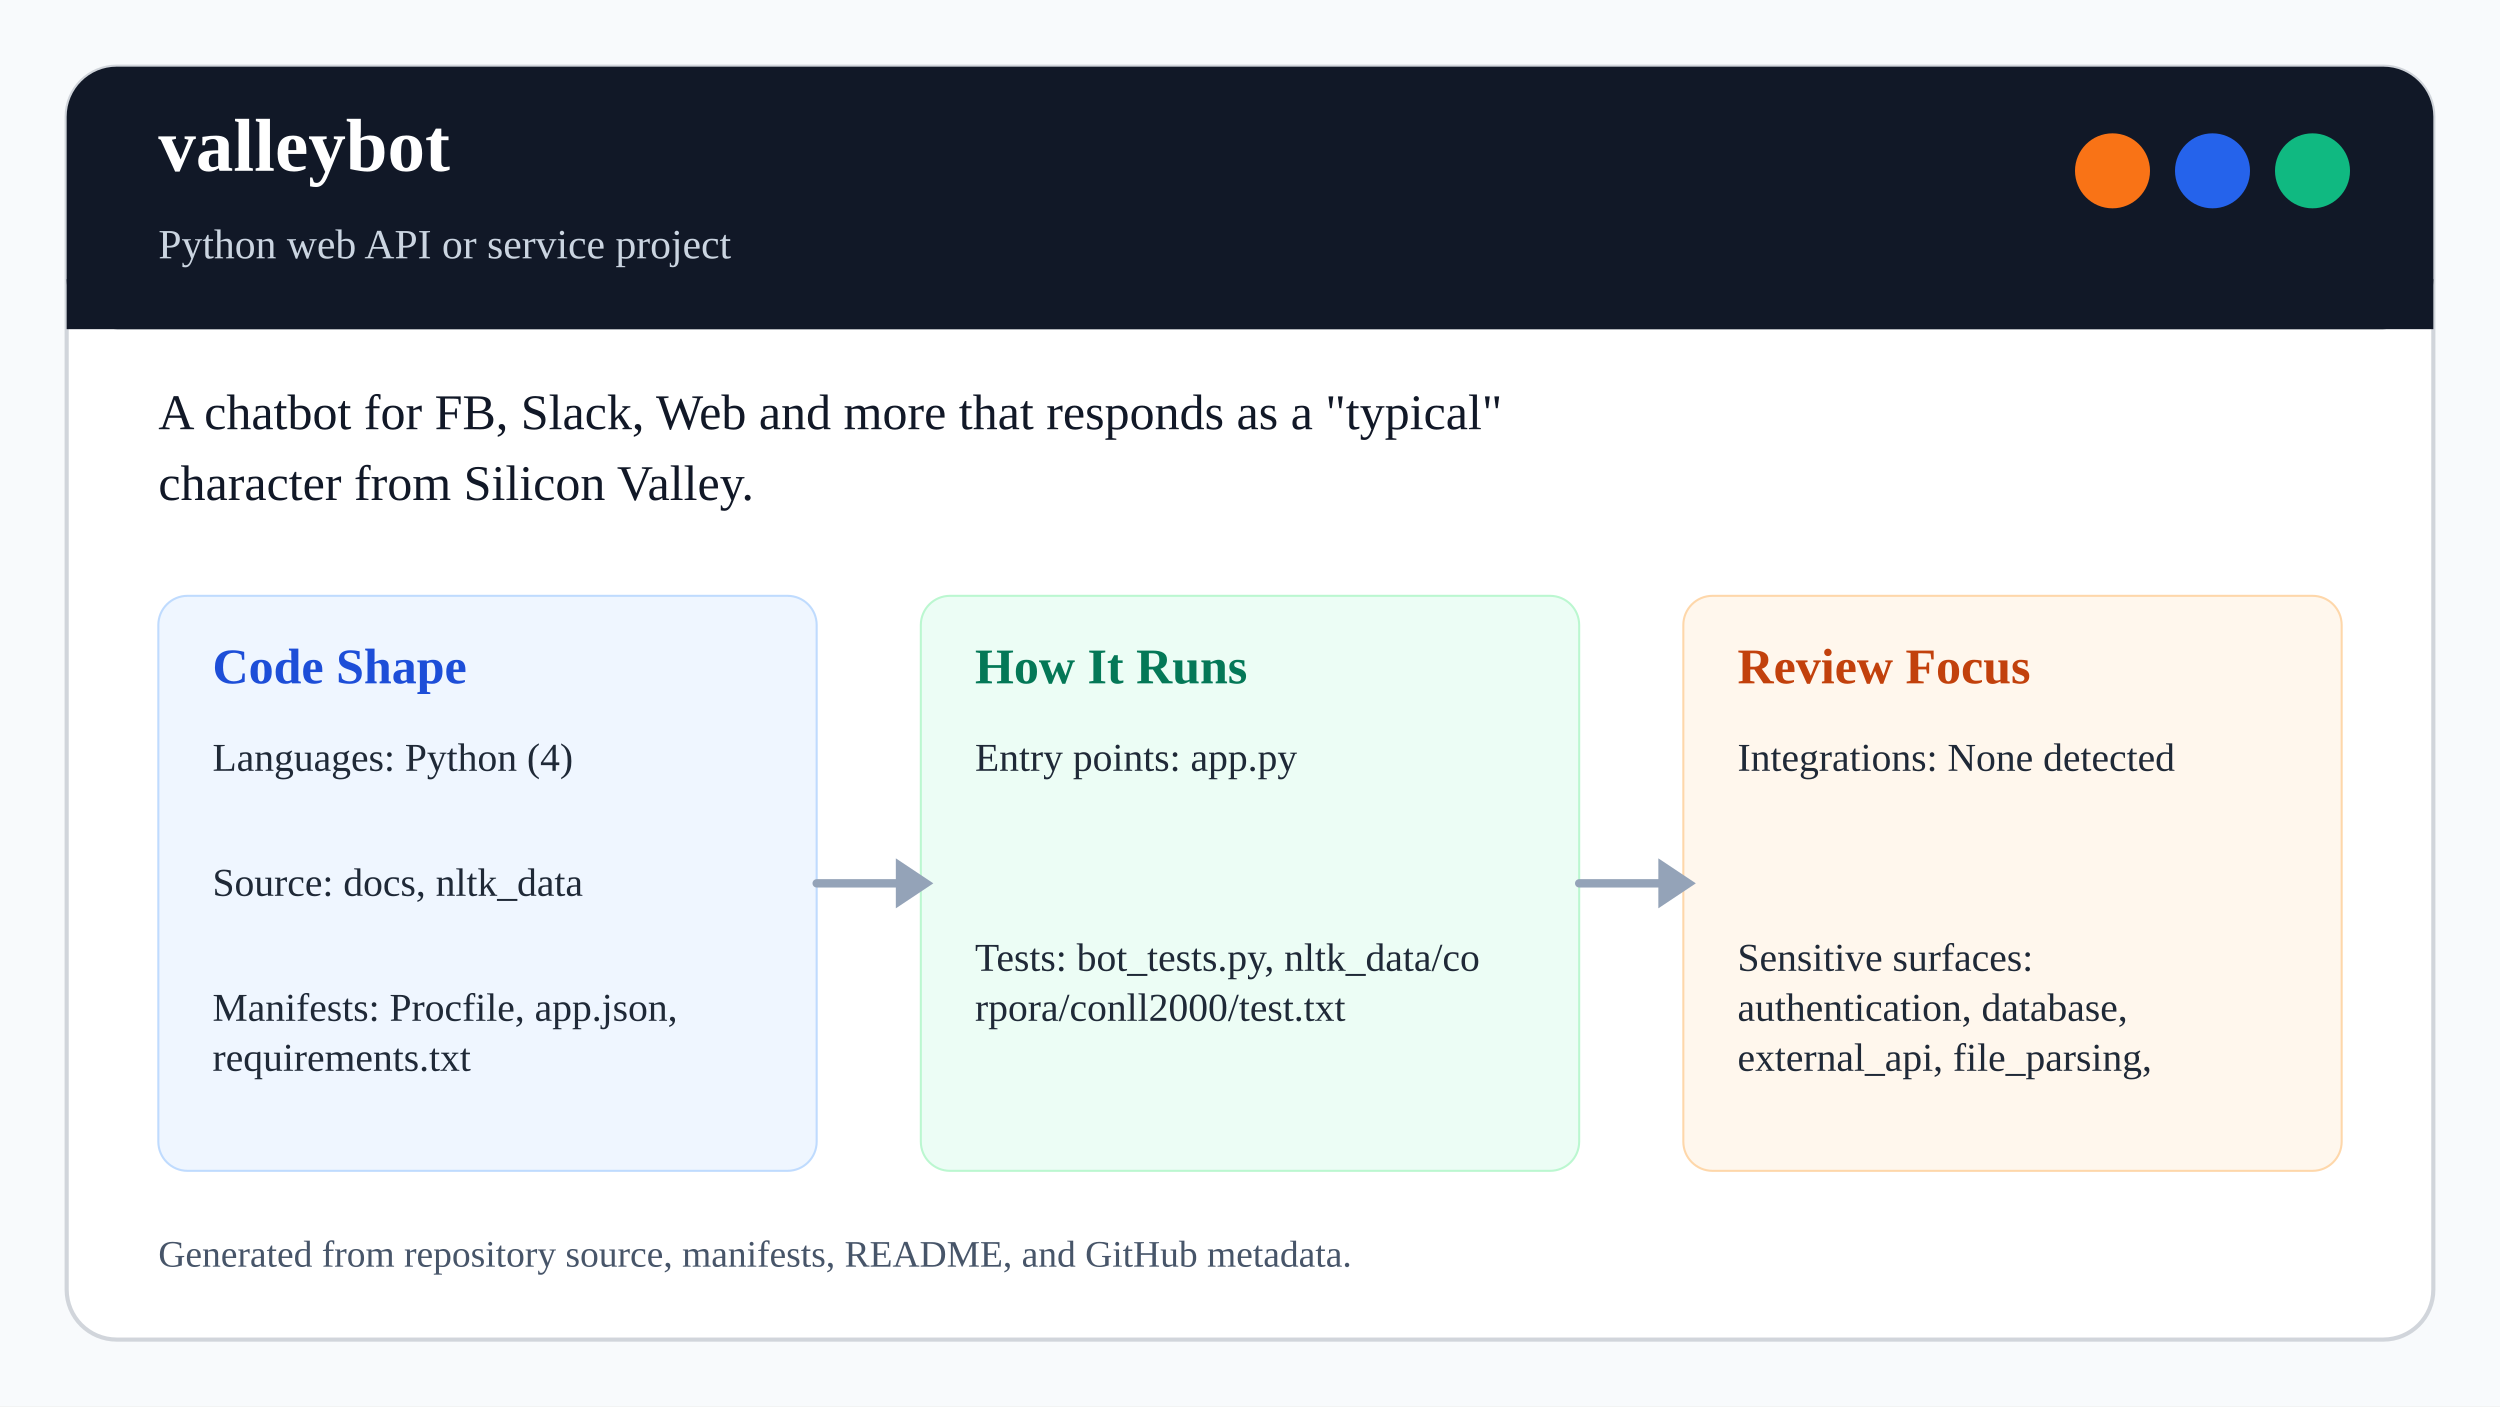
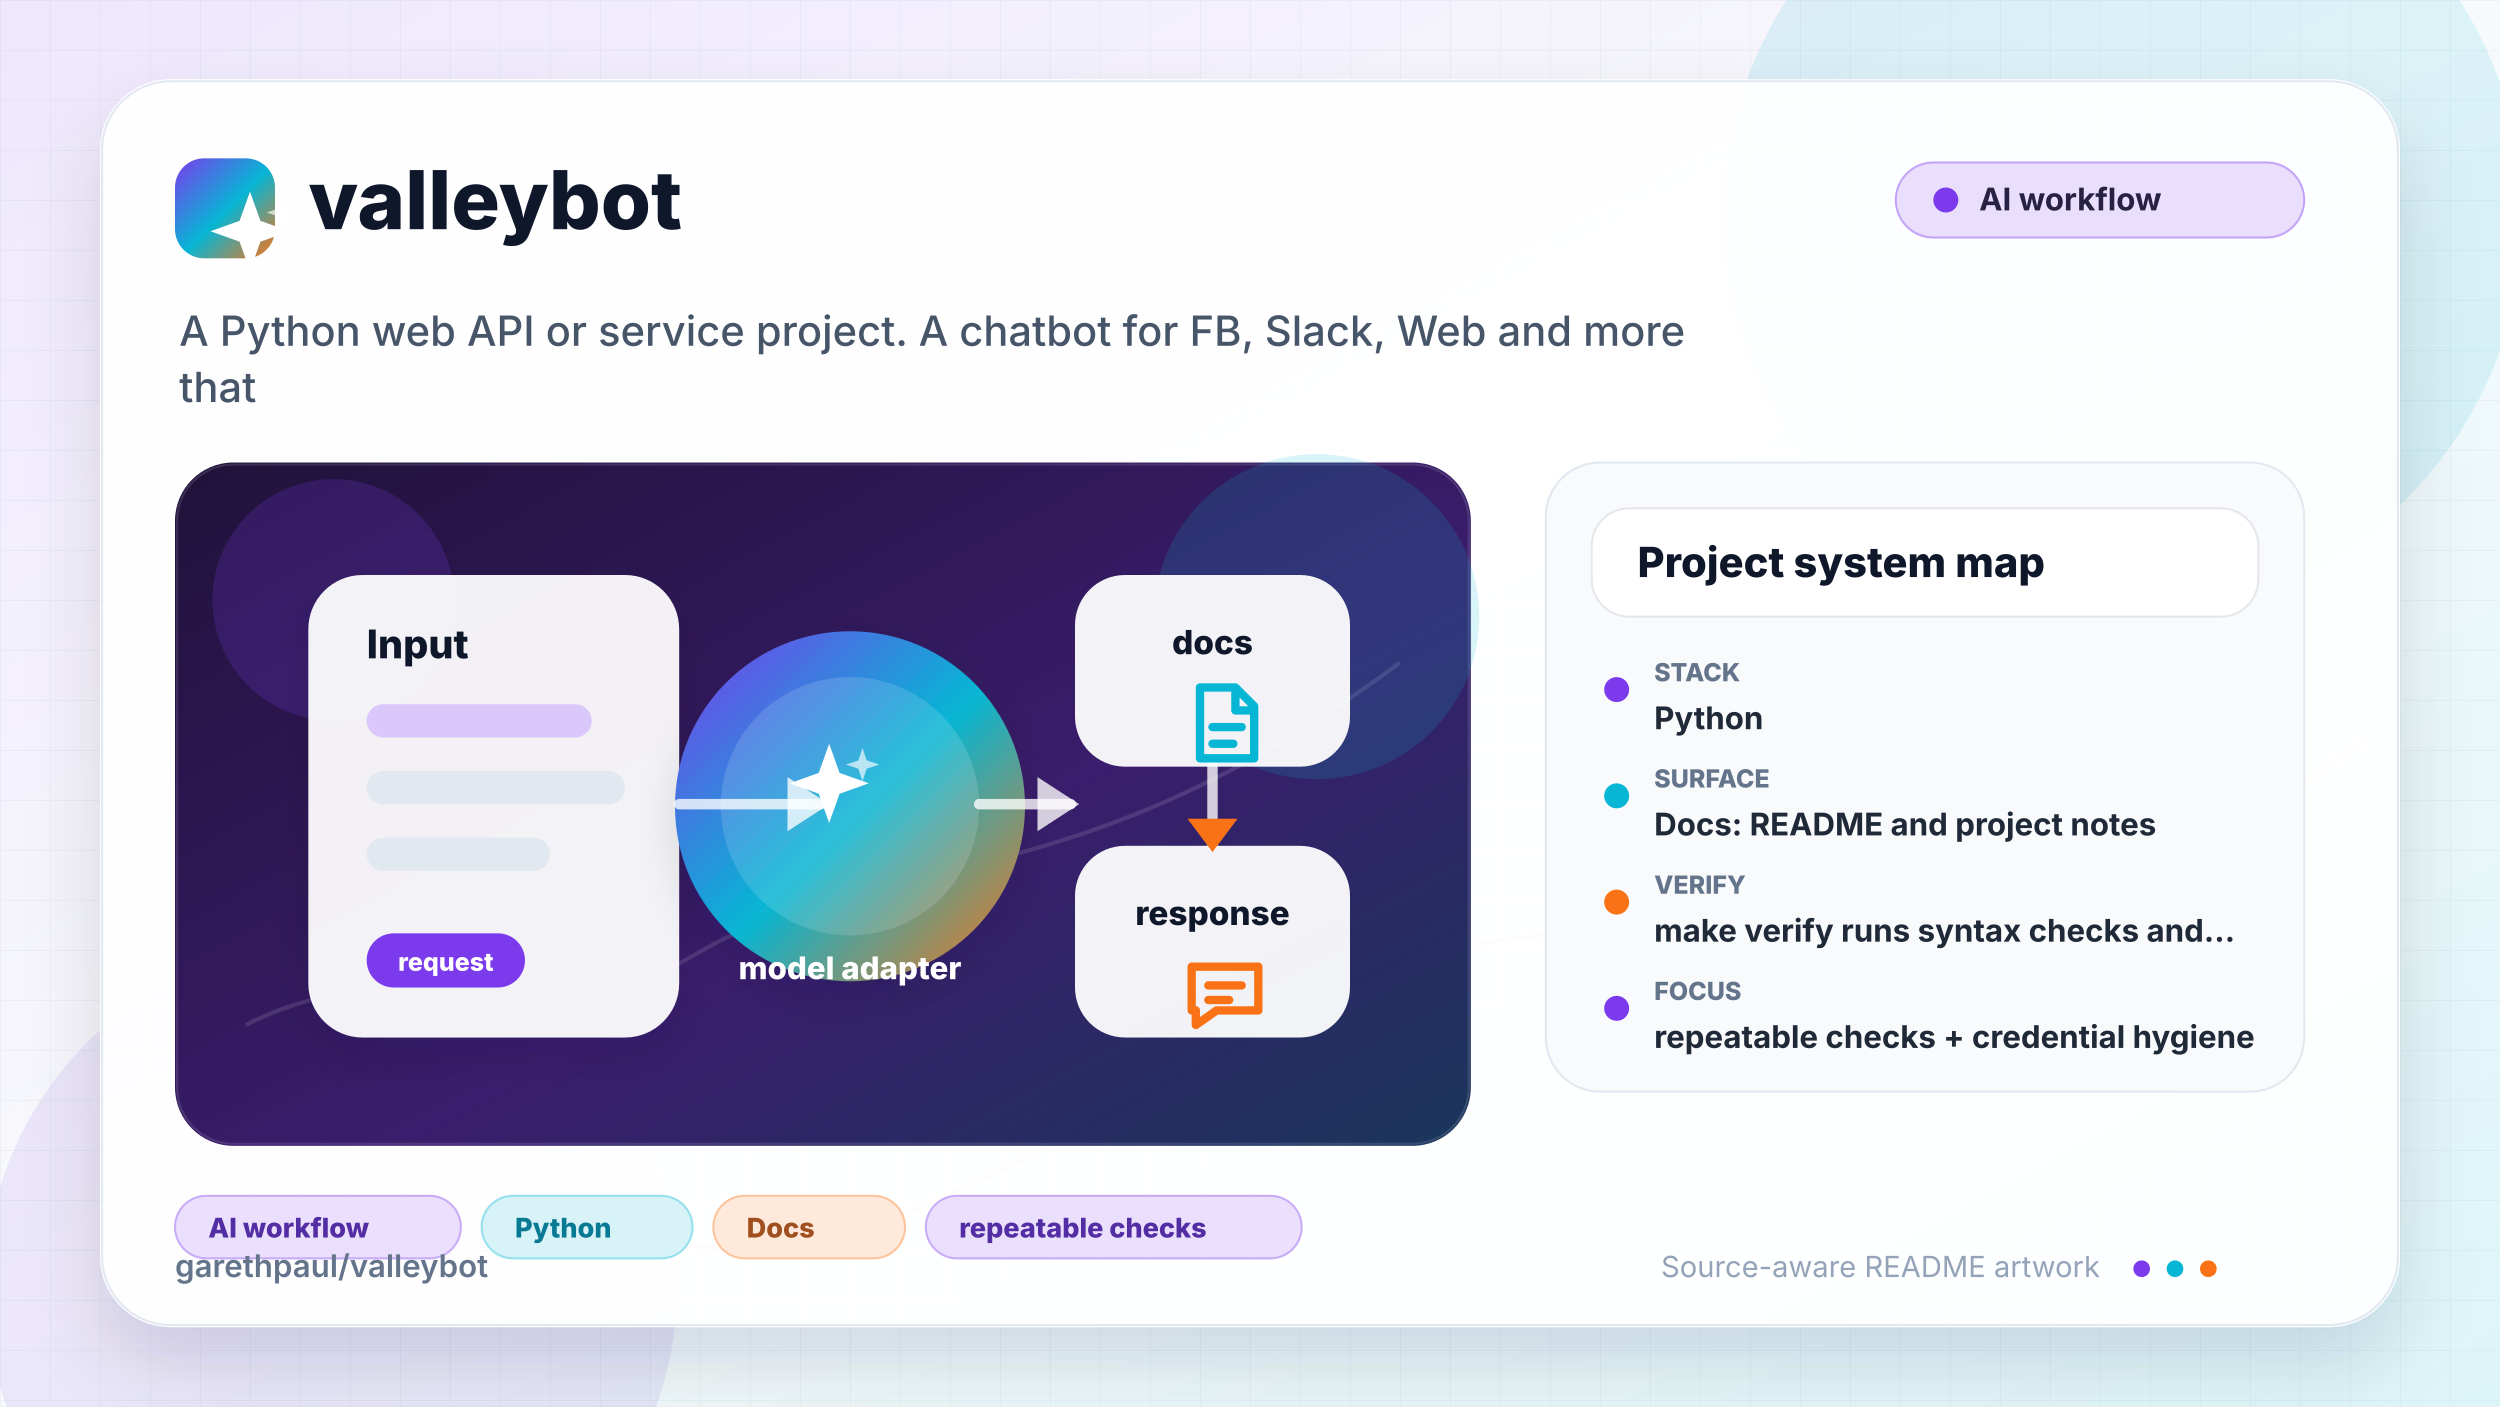
- <svg xmlns="http://www.w3.org/2000/svg" width="1200" height="675" viewBox="0 0 1200 675" role="img" aria-labelledby="title desc">
-   <rect width="1200" height="675" fill="#f8fafc" />
-   <rect x="32" y="32" width="1136" height="611" rx="24" fill="#ffffff" stroke="#d1d5db" stroke-width="2" />
-   <rect x="32" y="32" width="1136" height="126" rx="24" fill="#111827" />
-   <path d="M32 134h1136v24H32z" fill="#111827" />
-   <circle cx="1062" cy="82" r="18" fill="#2563eb" />
-   <circle cx="1110" cy="82" r="18" fill="#10b981" />
-   <circle cx="1014" cy="82" r="18" fill="#f97316" />
-   <text x="76" y="82" font-size="36" fill="#ffffff" font-weight="700">valleybot</text>
-   <text x="76" y="124" font-size="20" fill="#cbd5e1">Python web API or service project</text>
-   <text x="76" y="206" font-size="24" fill="#111827">A chatbot for FB, Slack, Web and more that responds as a "typical"</text>
-   <text x="76" y="240" font-size="24" fill="#111827">character from Silicon Valley.</text>
-   <rect x="76" y="286" width="316" height="276" rx="14" fill="#eff6ff" stroke="#bfdbfe" />
-   <text x="102" y="328" font-size="24" font-weight="700" fill="#1d4ed8">Code Shape</text>
-   <text x="102" y="370" font-size="19" fill="#1f2937">Languages: Python (4)</text>
-   <text x="102" y="430" font-size="19" fill="#1f2937">Source: docs, nltk_data</text>
-   <text x="102" y="490" font-size="19" fill="#1f2937">Manifests: Procfile, app.json,</text>
-   <text x="102" y="514" font-size="19" fill="#1f2937">requirements.txt</text>
-   <rect x="442" y="286" width="316" height="276" rx="14" fill="#ecfdf5" stroke="#bbf7d0" />
-   <text x="468" y="328" font-size="24" font-weight="700" fill="#047857">How It Runs</text>
-   <text x="468" y="370" font-size="19" fill="#1f2937">Entry points: app.py</text>
-   <text x="468" y="466" font-size="19" fill="#1f2937">Tests: bot_tests.py, nltk_data/co</text>
-   <text x="468" y="490" font-size="19" fill="#1f2937">rpora/conll2000/test.txt</text>
-   <rect x="808" y="286" width="316" height="276" rx="14" fill="#fff7ed" stroke="#fed7aa" />
-   <text x="834" y="328" font-size="24" font-weight="700" fill="#c2410c">Review Focus</text>
-   <text x="834" y="370" font-size="19" fill="#1f2937">Integrations: None detected</text>
-   <text x="834" y="466" font-size="19" fill="#1f2937">Sensitive surfaces:</text>
-   <text x="834" y="490" font-size="19" fill="#1f2937">authentication, database,</text>
-   <text x="834" y="514" font-size="19" fill="#1f2937">external_api, file_parsing,</text>
-   <path d="M392 424h50" stroke="#94a3b8" stroke-width="4" stroke-linecap="round" />
-   <path d="M430 412l18 12-18 12z" fill="#94a3b8" />
-   <path d="M758 424h50" stroke="#94a3b8" stroke-width="4" stroke-linecap="round" />
-   <path d="M796 412l18 12-18 12z" fill="#94a3b8" />
-   <text x="76" y="608" font-size="18" fill="#475569">Generated from repository source, manifests, README, and GitHub metadata.</text>
+ <svg xmlns="http://www.w3.org/2000/svg" width="1200" height="675" viewBox="0 0 1200 675" role="img" aria-labelledby="ppjvent-title ppjvent-desc">
+   <defs>
+     <linearGradient id="ppjvent-bg" x1="0" y1="0" x2="1" y2="1">
+       <stop offset="0%" stop-color="#efe7fd" />
+       <stop offset="48%" stop-color="#f8fafc" />
+       <stop offset="100%" stop-color="#dcf5f9" />
+     </linearGradient>
+     <linearGradient id="ppjvent-stage" x1="0" y1="0" x2="1" y2="1">
+       <stop offset="0%" stop-color="#20123a" />
+       <stop offset="58%" stop-color="#3a1d6c" />
+       <stop offset="100%" stop-color="#1a365c" />
+     </linearGradient>
+     <linearGradient id="ppjvent-accent" x1="0" y1="0" x2="1" y2="1">
+       <stop offset="0%" stop-color="#7c3aed" />
+       <stop offset="52%" stop-color="#06b6d4" />
+       <stop offset="100%" stop-color="#f97316" />
+     </linearGradient>
+     <linearGradient id="ppjvent-soft" x1="0" y1="0" x2="1" y2="1">
+       <stop offset="0%" stop-color="#e0d0fb" />
+       <stop offset="100%" stop-color="#fee0cc" />
+     </linearGradient>
+     <filter id="ppjvent-shadow" x="-20%" y="-20%" width="140%" height="150%">
+       <feDropShadow dx="0" dy="18" stdDeviation="18" flood-color="#0f172a" flood-opacity="0.14" />
+     </filter>
+     <filter id="ppjvent-miniShadow" x="-20%" y="-20%" width="140%" height="150%">
+       <feDropShadow dx="0" dy="8" stdDeviation="10" flood-color="#0f172a" flood-opacity="0.12" />
+     </filter>
+     <pattern id="ppjvent-grid" width="24" height="24" patternUnits="userSpaceOnUse">
+       <path d="M24 0H0v24" fill="none" stroke="#94a3b8" stroke-opacity="0.16" stroke-width="1" />
+     </pattern>
+     <style>
+       .label { font: 700 13px ui-sans-serif, system-ui, -apple-system, BlinkMacSystemFont, "Segoe UI", sans-serif; letter-spacing: 0; text-transform: uppercase; }
+       .body { font-family: ui-sans-serif, system-ui, -apple-system, BlinkMacSystemFont, "Segoe UI", sans-serif; letter-spacing: 0; }
+     </style>
+   </defs>
+   <rect width="1200" height="675" fill="url(#ppjvent-bg)" />
+   <rect width="1200" height="675" fill="url(#ppjvent-grid)" opacity="0.65" />
+   <circle cx="159" cy="618" r="166" fill="#7c3aed" opacity="0.10" />
+   <circle cx="1019" cy="104" r="192" fill="#06b6d4" opacity="0.12" />
+   <path d="M66 560 C214 512 278 642 430 584 C576 528 676 408 838 462 C966 504 1034 426 1134 356" fill="none" stroke="#f97316" stroke-width="2" stroke-opacity="0.18" />
+   <rect x="48" y="38" width="1104" height="599" rx="34" fill="#ffffff" opacity="0.94" filter="url(#ppjvent-shadow)" />
+   <rect x="49" y="39" width="1102" height="597" rx="33" fill="none" stroke="#e2e8f0" stroke-width="1" />
+   <g class="body">
+     <rect x="84" y="76" width="48" height="48" rx="14" fill="url(#ppjvent-accent)" />
+     <path d="M22 2l5 14 14 5-14 5-5 14-5-14-14-5 14-5z" transform="translate(98 90)" fill="#ffffff" />
+     <path d="M38 4l2 6 6 2-6 2-2 6-2-6-6-2 6-2z" transform="translate(98 90)" fill="#ffffff" opacity="0.65" />
+     <text x="148" y="110" fill="#0f172a" font-size="39" font-weight="800">valleybot</text>
+     <rect x="910" y="78" width="196" height="36" rx="18" fill="#e9defc" stroke="#c3a4f7" />
+     <circle cx="934" cy="96" r="6" fill="#7c3aed" />
+     <text x="950" y="101" fill="#272243" font-size="15" font-weight="700">AI workflow</text>
+     <text x="86" y="166" fill="#475569" font-size="20" font-weight="500">A Python web API or service project. A chatbot for FB, Slack, Web and more</text>
+     <text x="86" y="193" fill="#475569" font-size="20" font-weight="500">that</text>
+   </g>
+   <g transform="translate(84 222)">
+     <rect x="0" y="0" width="622" height="328" rx="28" fill="url(#ppjvent-stage)" />
+     <rect x="1" y="1" width="620" height="326" rx="27" fill="none" stroke="#ffffff" stroke-opacity="0.12" />
+     <path d="M34 270 C116 228 166 286 250 236 C338 184 430 214 588 96" fill="none" stroke="#ffffff" stroke-opacity="0.12" stroke-width="2" />
+     <circle cx="76" cy="66" r="58" fill="#7c3aed" opacity="0.20" />
+     <circle cx="548" cy="74" r="78" fill="#06b6d4" opacity="0.16" />
+     <g class="body">
+       <rect x="64" y="54" width="178" height="222" rx="26" fill="#ffffff" opacity="0.94" filter="url(#ppjvent-miniShadow)" />
+       <text x="92" y="94" fill="#0f172a" font-size="19" font-weight="800">Input</text>
+       <rect x="92" y="116" width="108" height="16" rx="8" fill="#dac8fa" />
+       <rect x="92" y="148" width="124" height="16" rx="8" fill="#e2e8f0" />
+       <rect x="92" y="180" width="88" height="16" rx="8" fill="#e2e8f0" />
+       <rect x="92" y="226" width="76" height="26" rx="13" fill="#7c3aed" />
+       <text x="130" y="244" fill="#ffffff" font-size="12" font-weight="800" text-anchor="middle">request</text>
+       <circle cx="324" cy="165" r="84" fill="url(#ppjvent-accent)" filter="url(#ppjvent-miniShadow)" />
+       <circle cx="324" cy="165" r="62" fill="#ffffff" opacity="0.14" />
+       <path d="M22 2l5 14 14 5-14 5-5 14-5-14-14-5 14-5z" transform="translate(292 133)" fill="#ffffff" />
+       <path d="M38 4l2 6 6 2-6 2-2 6-2-6-6-2 6-2z" transform="translate(292 133)" fill="#ffffff" opacity="0.65" />
+       <text x="324" y="248" fill="#ffffff" font-size="15" font-weight="800" text-anchor="middle">model adapter</text>
+       <rect x="432" y="54" width="132" height="92" rx="24" fill="#ffffff" opacity="0.94" />
+       <rect x="432" y="184" width="132" height="92" rx="24" fill="#ffffff" opacity="0.94" />
+       <text x="498" y="92" fill="#0f172a" font-size="16" font-weight="800" text-anchor="middle">docs</text>
+       <text x="498" y="222" fill="#0f172a" font-size="16" font-weight="800" text-anchor="middle">response</text>
+       <path d="M242 164h68 M386 164h44 M498 146v38" stroke="#ffffff" stroke-width="5" stroke-linecap="round" opacity="0.78" />
+       <path d="M294 151l20 13-20 13 M414 151l20 13-20 13" fill="#ffffff" opacity="0.78" />
+       <path d="M486 171l12 16 12-16" fill="#f97316" />
+       <path d="M10 4h17l9 9v25H10z M27 4v11h9 M16 23h14 M16 31h10" transform="translate(482 104)" stroke="#06b6d4" stroke-width="4" stroke-linecap="round" stroke-linejoin="round" fill="none" />
+       <path d="M6 10h32v21H18L8 38v-7H6z" transform="translate(482 232)" stroke="#f97316" stroke-width="4" stroke-linecap="round" stroke-linejoin="round" fill="none" />
+       <path d="M14 19h16 M14 26h10" transform="translate(482 232)" stroke="#f97316" stroke-width="4" stroke-linecap="round" stroke-linejoin="round" fill="none" />
+     </g>
+   </g>
+   <g class="body" transform="translate(742 222)">
+     <rect x="0" y="0" width="364" height="302" rx="26" fill="#f8fafc" stroke="#e2e8f0" />
+     <rect x="22" y="22" width="320" height="52" rx="18" fill="#ffffff" stroke="#e5e7eb" />
+     <text x="44" y="55" fill="#0f172a" font-size="20" font-weight="800">Project system map</text>
+     <g transform="translate(24 94)">
+       <circle cx="10" cy="15" r="6" fill="#7c3aed" />
+       <text x="28" y="11" fill="#64748b" font-size="12" font-weight="800">STACK</text>
+       <text x="28" y="34" fill="#1f2937" font-size="15" font-weight="650">Python</text>
+     </g>
+     <g transform="translate(24 145)">
+       <circle cx="10" cy="15" r="6" fill="#06b6d4" />
+       <text x="28" y="11" fill="#64748b" font-size="12" font-weight="800">SURFACE</text>
+       <text x="28" y="34" fill="#1f2937" font-size="15" font-weight="650">Docs: README and project notes</text>
+     </g>
+     <g transform="translate(24 196)">
+       <circle cx="10" cy="15" r="6" fill="#f97316" />
+       <text x="28" y="11" fill="#64748b" font-size="12" font-weight="800">VERIFY</text>
+       <text x="28" y="34" fill="#1f2937" font-size="15" font-weight="650">make verify runs syntax checks and...</text>
+     </g>
+     <g transform="translate(24 247)">
+       <circle cx="10" cy="15" r="6" fill="#7c3aed" />
+       <text x="28" y="11" fill="#64748b" font-size="12" font-weight="800">FOCUS</text>
+       <text x="28" y="34" fill="#1f2937" font-size="15" font-weight="650">repeatable checks + credential hygiene</text>
+     </g>
+   </g>
+   <g class="body">
+     <rect x="84" y="574" width="137.2" height="30" rx="15" fill="#eadffc" stroke="#c8acf7" />
+     <text x="100" y="594" fill="#532da3" font-size="13" font-weight="800">AI workflow</text>
+     <rect x="231.2" y="574" width="101.2" height="30" rx="15" fill="#d7f3f8" stroke="#96e0ed" />
+     <text x="247.2" y="594" fill="#097a93" font-size="13" font-weight="800">Python</text>
+     <rect x="342.4" y="574" width="92" height="30" rx="15" fill="#fee9da" stroke="#fcc49d" />
+     <text x="358.4" y="594" fill="#a0501e" font-size="13" font-weight="800">Docs</text>
+     <rect x="444.4" y="574" width="180.4" height="30" rx="15" fill="#eadffc" stroke="#c8acf7" />
+     <text x="460.4" y="594" fill="#532da3" font-size="13" font-weight="800">repeatable checks</text>
+   </g>
+   <g class="body">
+     <text x="84" y="613" fill="#64748b" font-size="15" font-weight="600">garethpaul/valleybot</text>
+     <text x="1008" y="613" fill="#94a3b8" font-size="14" text-anchor="end">Source-aware README artwork</text>
+     <circle cx="1028" cy="609" r="4" fill="#7c3aed" />
+     <circle cx="1044" cy="609" r="4" fill="#06b6d4" />
+     <circle cx="1060" cy="609" r="4" fill="#f97316" />
+   </g>
</svg>
